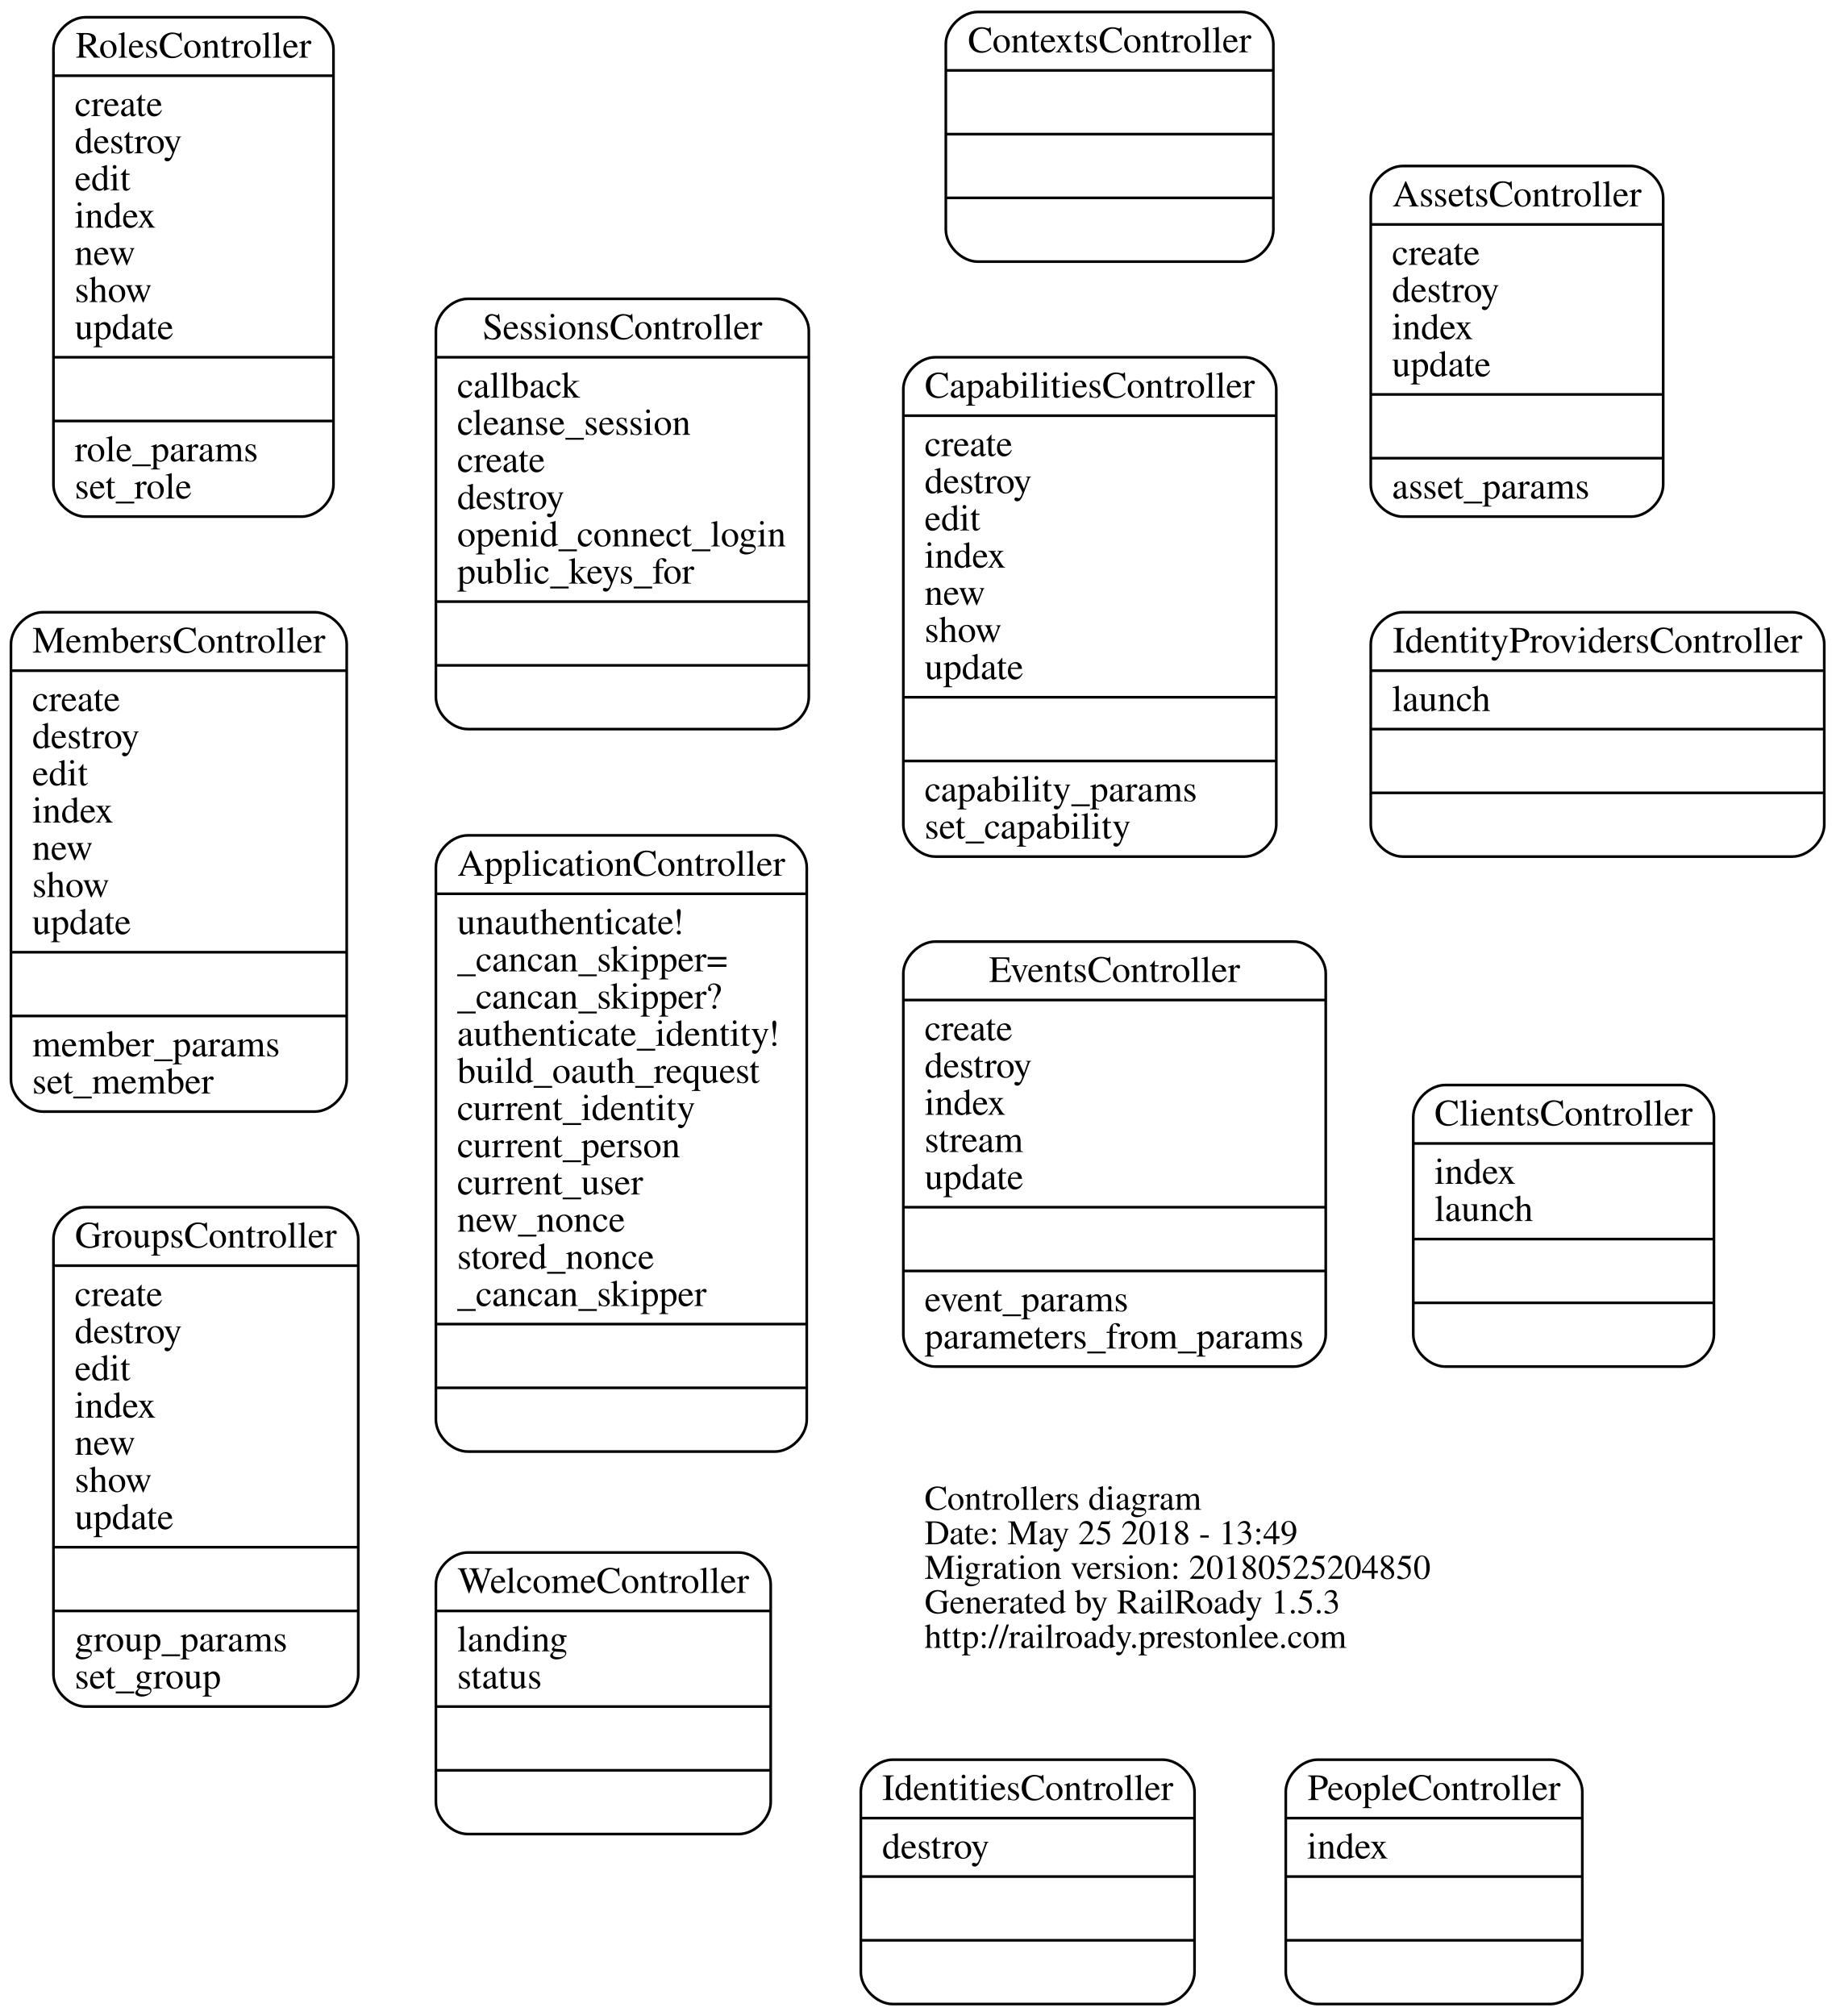
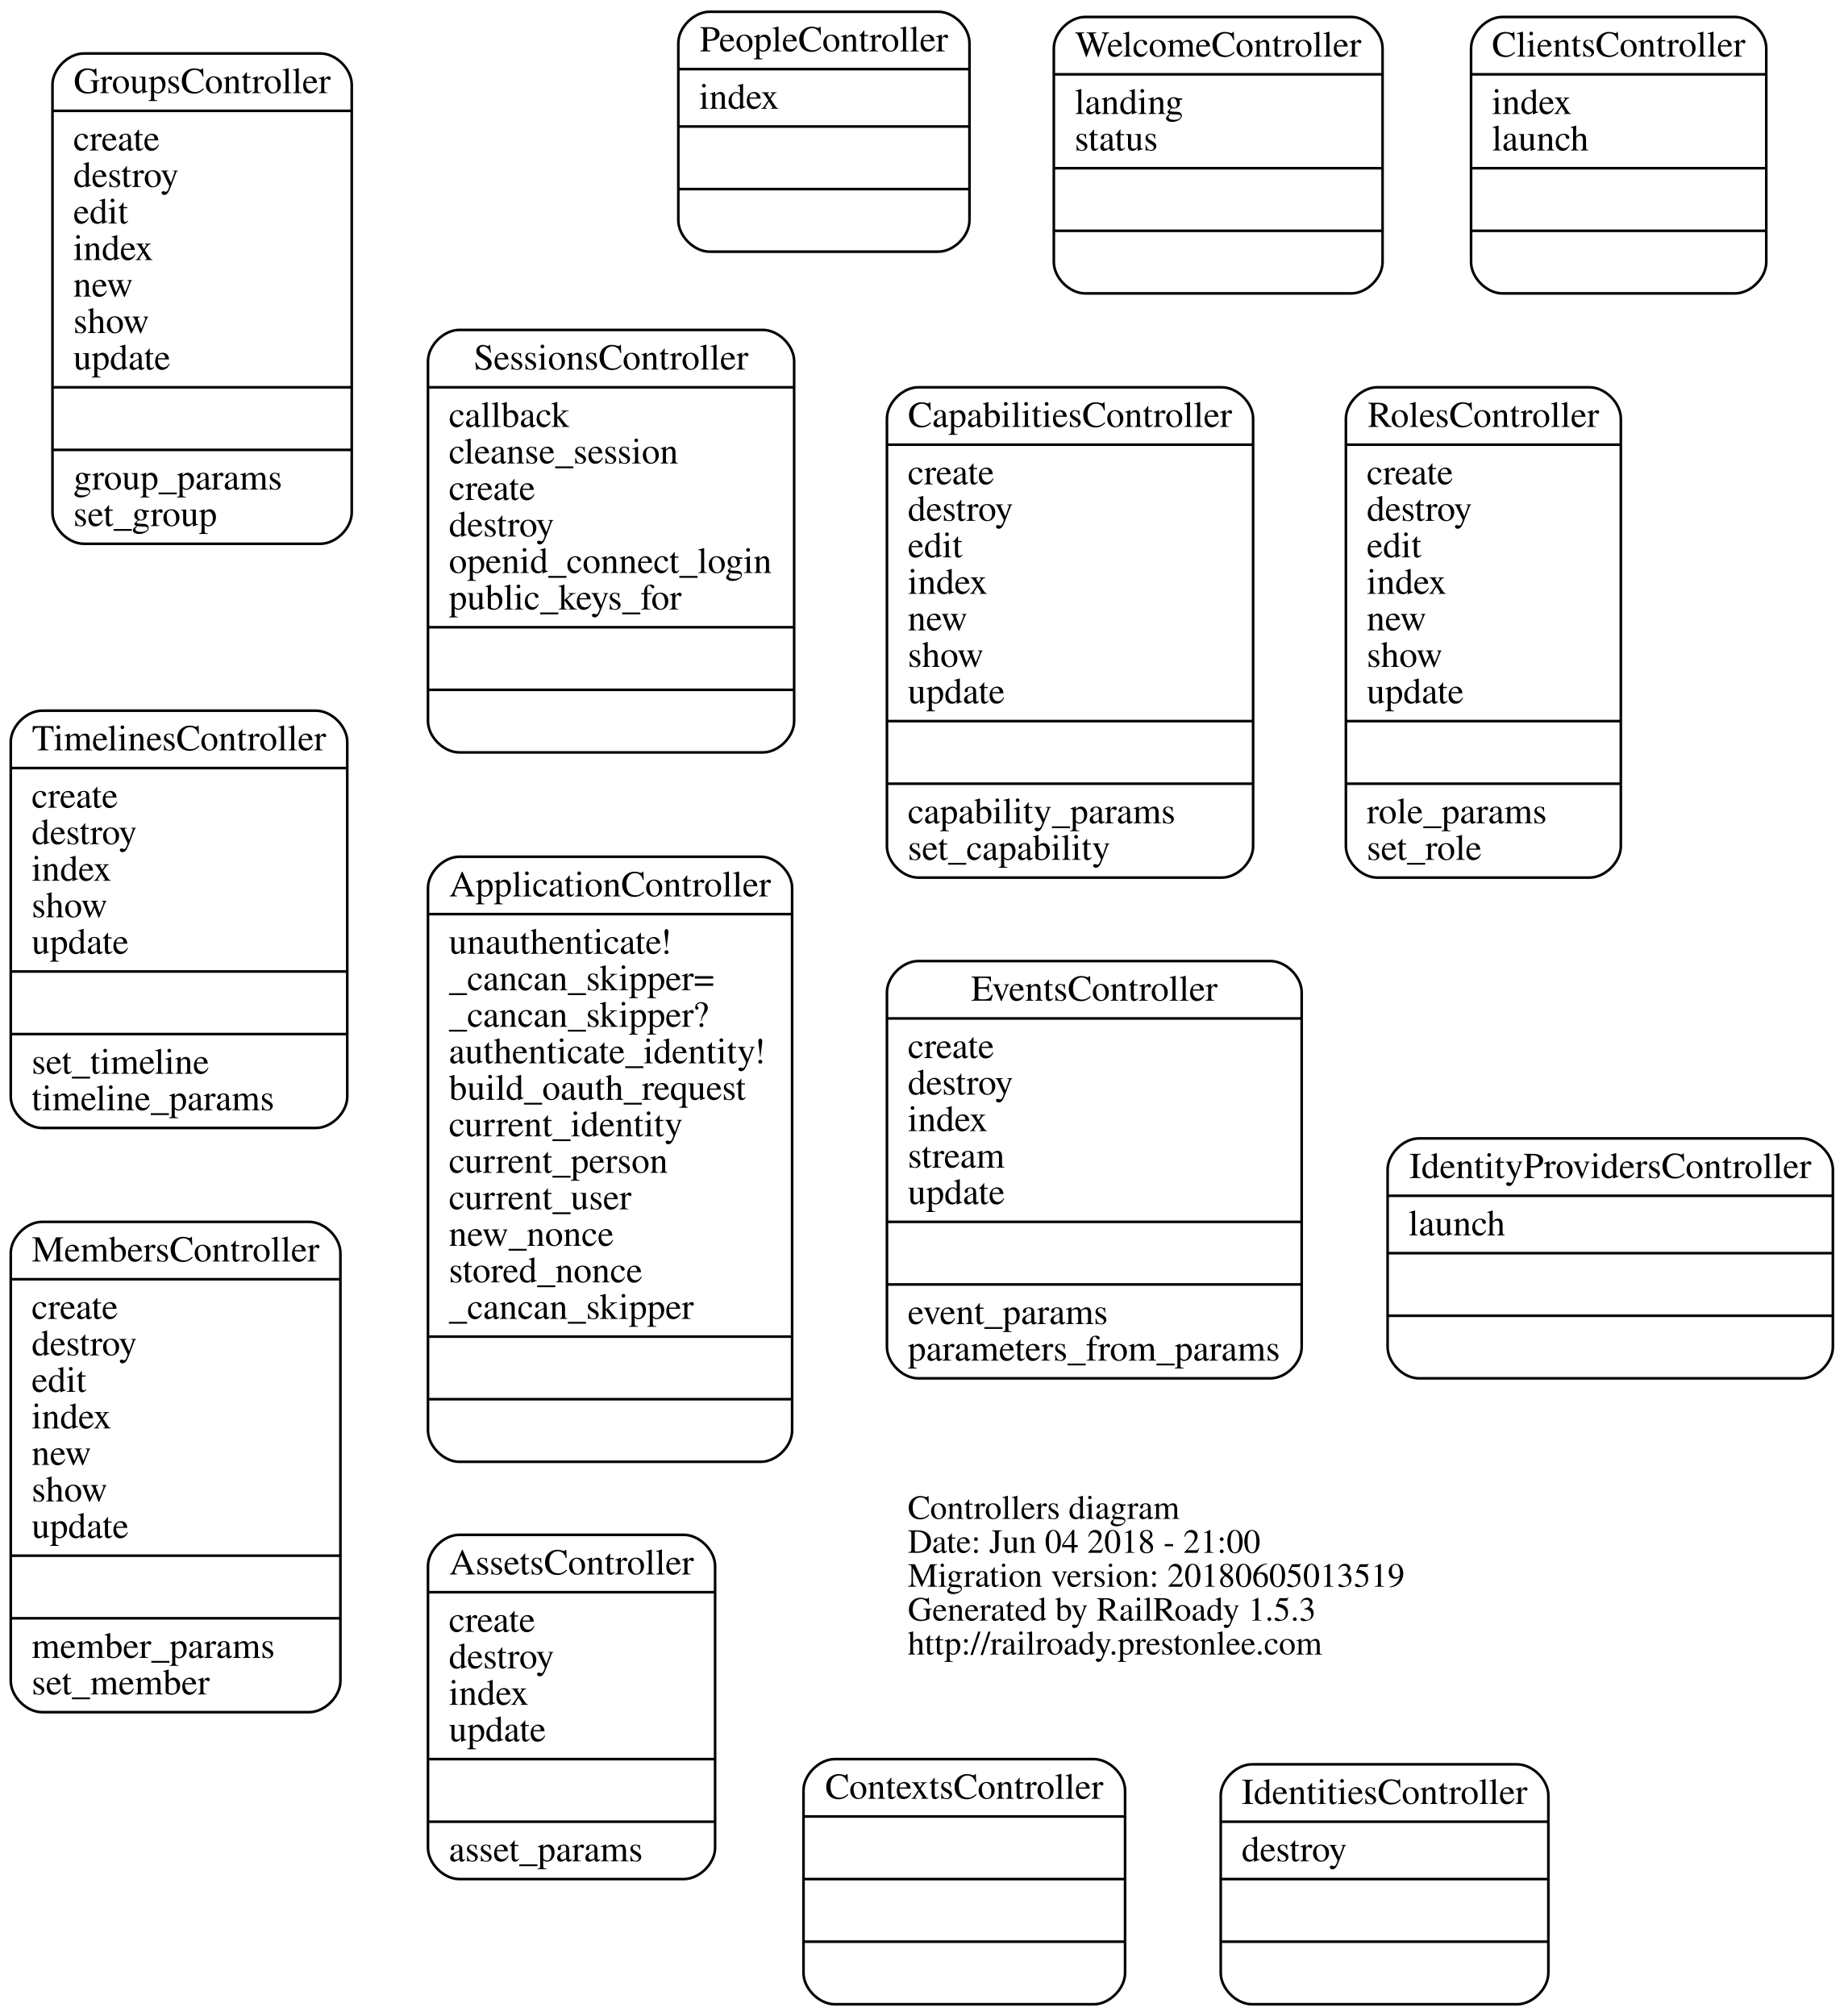
- <svg xmlns="http://www.w3.org/2000/svg" width="691pt" height="759pt" viewBox="0.00 0.00 690.75 759.00">
-   <g id="graph0" class="graph" transform="scale(1 1) rotate(0) translate(4 755)">
-     <polygon fill="transparent" stroke="transparent" points="-4,4 -4,-755 686.752,-755 686.752,4 -4,4" />
+ <svg xmlns="http://www.w3.org/2000/svg" width="707pt" height="773pt" viewBox="0.00 0.00 706.75 773.00">
+   <g id="graph0" class="graph" transform="scale(1 1) rotate(0) translate(4 769)">
+     <polygon fill="transparent" stroke="transparent" points="-4,4 -4,-769 702.752,-769 702.752,4 -4,4" />
    <g id="node1" class="node">
      <text text-anchor="start" x="344" y="-186.6" font-family="Times,serif" font-size="13.00" fill="#000000">Controllers diagram</text>
-       <text text-anchor="start" x="344" y="-173.6" font-family="Times,serif" font-size="13.00" fill="#000000">Date: May 25 2018 - 13:49</text>
-       <text text-anchor="start" x="344" y="-160.6" font-family="Times,serif" font-size="13.00" fill="#000000">Migration version: 20180525204850</text>
+       <text text-anchor="start" x="344" y="-173.6" font-family="Times,serif" font-size="13.00" fill="#000000">Date: Jun 04 2018 - 21:00</text>
+       <text text-anchor="start" x="344" y="-160.6" font-family="Times,serif" font-size="13.00" fill="#000000">Migration version: 20180605013519</text>
      <text text-anchor="start" x="344" y="-147.6" font-family="Times,serif" font-size="13.00" fill="#000000">Generated by RailRoady 1.5.3</text>
      <text text-anchor="start" x="344" y="-134.6" font-family="Times,serif" font-size="13.00" fill="#000000">http://railroady.prestonlee.com</text>
    </g>
    <g id="node2" class="node">
      <path fill="none" stroke="#000000" d="M172,-208.5C172,-208.5 287.642,-208.5 287.642,-208.5 293.642,-208.5 299.642,-214.5 299.642,-220.5 299.642,-220.5 299.642,-428.5 299.642,-428.5 299.642,-434.5 293.642,-440.5 287.642,-440.5 287.642,-440.5 172,-440.5 172,-440.5 166,-440.5 160,-434.5 160,-428.5 160,-428.5 160,-220.5 160,-220.5 160,-214.5 166,-208.5 172,-208.5" />
      <text text-anchor="middle" x="229.821" y="-425.3" font-family="Times,serif" font-size="14.00" fill="#000000">ApplicationController</text>
      <polyline fill="none" stroke="#000000" points="160,-418.5 299.642,-418.5 " />
      <text text-anchor="start" x="168" y="-403.3" font-family="Times,serif" font-size="14.00" fill="#000000">unauthenticate!</text>
      <text text-anchor="start" x="168" y="-389.3" font-family="Times,serif" font-size="14.00" fill="#000000">_cancan_skipper=</text>
      <text text-anchor="start" x="168" y="-375.3" font-family="Times,serif" font-size="14.00" fill="#000000">_cancan_skipper?</text>
      <text text-anchor="start" x="168" y="-361.3" font-family="Times,serif" font-size="14.00" fill="#000000">authenticate_identity!</text>
      <text text-anchor="start" x="168" y="-347.3" font-family="Times,serif" font-size="14.00" fill="#000000">build_oauth_request</text>
      <text text-anchor="start" x="168" y="-333.3" font-family="Times,serif" font-size="14.00" fill="#000000">current_identity</text>
      <text text-anchor="start" x="168" y="-319.3" font-family="Times,serif" font-size="14.00" fill="#000000">current_person</text>
      <text text-anchor="start" x="168" y="-305.3" font-family="Times,serif" font-size="14.00" fill="#000000">current_user</text>
      <text text-anchor="start" x="168" y="-291.3" font-family="Times,serif" font-size="14.00" fill="#000000">new_nonce</text>
      <text text-anchor="start" x="168" y="-277.3" font-family="Times,serif" font-size="14.00" fill="#000000">stored_nonce</text>
      <text text-anchor="start" x="168" y="-263.3" font-family="Times,serif" font-size="14.00" fill="#000000">_cancan_skipper</text>
      <polyline fill="none" stroke="#000000" points="160,-256.5 299.642,-256.5 " />
      <polyline fill="none" stroke="#000000" points="160,-232.5 299.642,-232.5 " />
    </g>
    <g id="node3" class="node">
      <path fill="none" stroke="#000000" d="M348,-240.5C348,-240.5 483.049,-240.5 483.049,-240.5 489.049,-240.5 495.049,-246.5 495.049,-252.5 495.049,-252.5 495.049,-388.5 495.049,-388.5 495.049,-394.5 489.049,-400.5 483.049,-400.5 483.049,-400.5 348,-400.5 348,-400.5 342,-400.5 336,-394.5 336,-388.5 336,-388.5 336,-252.5 336,-252.5 336,-246.5 342,-240.5 348,-240.5" />
      <text text-anchor="middle" x="415.524" y="-385.3" font-family="Times,serif" font-size="14.00" fill="#000000">EventsController</text>
      <polyline fill="none" stroke="#000000" points="336,-378.5 495.049,-378.5 " />
      <text text-anchor="start" x="344" y="-363.3" font-family="Times,serif" font-size="14.00" fill="#000000">create</text>
      <text text-anchor="start" x="344" y="-349.3" font-family="Times,serif" font-size="14.00" fill="#000000">destroy</text>
      <text text-anchor="start" x="344" y="-335.3" font-family="Times,serif" font-size="14.00" fill="#000000">index</text>
      <text text-anchor="start" x="344" y="-321.3" font-family="Times,serif" font-size="14.00" fill="#000000">stream</text>
      <text text-anchor="start" x="344" y="-307.3" font-family="Times,serif" font-size="14.00" fill="#000000">update</text>
      <polyline fill="none" stroke="#000000" points="336,-300.5 495.049,-300.5 " />
      <polyline fill="none" stroke="#000000" points="336,-276.5 495.049,-276.5 " />
      <text text-anchor="start" x="344" y="-261.3" font-family="Times,serif" font-size="14.00" fill="#000000">event_params</text>
      <text text-anchor="start" x="344" y="-247.3" font-family="Times,serif" font-size="14.00" fill="#000000">parameters_from_params</text>
    </g>
    <g id="node4" class="node">
-       <path fill="none" stroke="#000000" d="M492,-.5C492,-.5 579.648,-.5 579.648,-.5 585.648,-.5 591.648,-6.5 591.648,-12.5 591.648,-12.5 591.648,-80.5 591.648,-80.5 591.648,-86.5 585.648,-92.5 579.648,-92.5 579.648,-92.5 492,-92.5 492,-92.5 486,-92.5 480,-86.5 480,-80.5 480,-80.5 480,-12.5 480,-12.5 480,-6.5 486,-.5 492,-.5" />
-       <text text-anchor="middle" x="535.824" y="-77.3" font-family="Times,serif" font-size="14.00" fill="#000000">PeopleController</text>
-       <polyline fill="none" stroke="#000000" points="480,-70.5 591.648,-70.5 " />
-       <text text-anchor="start" x="488" y="-55.3" font-family="Times,serif" font-size="14.00" fill="#000000">index</text>
-       <polyline fill="none" stroke="#000000" points="480,-48.5 591.648,-48.5 " />
-       <polyline fill="none" stroke="#000000" points="480,-24.5 591.648,-24.5 " />
+       <path fill="none" stroke="#000000" d="M268,-672.5C268,-672.5 355.648,-672.5 355.648,-672.5 361.648,-672.5 367.648,-678.5 367.648,-684.5 367.648,-684.5 367.648,-752.5 367.648,-752.5 367.648,-758.5 361.648,-764.5 355.648,-764.5 355.648,-764.5 268,-764.5 268,-764.5 262,-764.5 256,-758.5 256,-752.5 256,-752.5 256,-684.5 256,-684.5 256,-678.5 262,-672.5 268,-672.5" />
+       <text text-anchor="middle" x="311.824" y="-749.3" font-family="Times,serif" font-size="14.00" fill="#000000">PeopleController</text>
+       <polyline fill="none" stroke="#000000" points="256,-742.5 367.648,-742.5 " />
+       <text text-anchor="start" x="264" y="-727.3" font-family="Times,serif" font-size="14.00" fill="#000000">index</text>
+       <polyline fill="none" stroke="#000000" points="256,-720.5 367.648,-720.5 " />
+       <polyline fill="none" stroke="#000000" points="256,-696.5 367.648,-696.5 " />
    </g>
    <g id="node5" class="node">
-       <path fill="none" stroke="#000000" d="M540,-240.5C540,-240.5 629.214,-240.5 629.214,-240.5 635.214,-240.5 641.214,-246.5 641.214,-252.5 641.214,-252.5 641.214,-334.5 641.214,-334.5 641.214,-340.5 635.214,-346.5 629.214,-346.5 629.214,-346.5 540,-346.5 540,-346.5 534,-346.5 528,-340.5 528,-334.5 528,-334.5 528,-252.5 528,-252.5 528,-246.5 534,-240.5 540,-240.5" />
-       <text text-anchor="middle" x="584.607" y="-331.3" font-family="Times,serif" font-size="14.00" fill="#000000">ClientsController</text>
-       <polyline fill="none" stroke="#000000" points="528,-324.5 641.214,-324.5 " />
-       <text text-anchor="start" x="536" y="-309.3" font-family="Times,serif" font-size="14.00" fill="#000000">index</text>
-       <text text-anchor="start" x="536" y="-295.3" font-family="Times,serif" font-size="14.00" fill="#000000">launch</text>
-       <polyline fill="none" stroke="#000000" points="528,-288.5 641.214,-288.5 " />
-       <polyline fill="none" stroke="#000000" points="528,-264.5 641.214,-264.5 " />
+       <path fill="none" stroke="#000000" d="M572,-656.5C572,-656.5 661.214,-656.5 661.214,-656.5 667.214,-656.5 673.214,-662.5 673.214,-668.5 673.214,-668.5 673.214,-750.5 673.214,-750.5 673.214,-756.5 667.214,-762.5 661.214,-762.5 661.214,-762.5 572,-762.5 572,-762.5 566,-762.5 560,-756.5 560,-750.5 560,-750.5 560,-668.5 560,-668.5 560,-662.5 566,-656.5 572,-656.5" />
+       <text text-anchor="middle" x="616.607" y="-747.3" font-family="Times,serif" font-size="14.00" fill="#000000">ClientsController</text>
+       <polyline fill="none" stroke="#000000" points="560,-740.5 673.214,-740.5 " />
+       <text text-anchor="start" x="568" y="-725.3" font-family="Times,serif" font-size="14.00" fill="#000000">index</text>
+       <text text-anchor="start" x="568" y="-711.3" font-family="Times,serif" font-size="14.00" fill="#000000">launch</text>
+       <polyline fill="none" stroke="#000000" points="560,-704.5 673.214,-704.5 " />
+       <polyline fill="none" stroke="#000000" points="560,-680.5 673.214,-680.5 " />
    </g>
    <g id="node6" class="node">
-       <path fill="none" stroke="#000000" d="M364,-656.5C364,-656.5 463.324,-656.5 463.324,-656.5 469.324,-656.5 475.324,-662.5 475.324,-668.5 475.324,-668.5 475.324,-738.5 475.324,-738.5 475.324,-744.5 469.324,-750.5 463.324,-750.5 463.324,-750.5 364,-750.5 364,-750.5 358,-750.5 352,-744.5 352,-738.5 352,-738.5 352,-668.5 352,-668.5 352,-662.5 358,-656.5 364,-656.5" />
-       <text text-anchor="middle" x="413.662" y="-735.3" font-family="Times,serif" font-size="14.00" fill="#000000">ContextsController</text>
-       <polyline fill="none" stroke="#000000" points="352,-728.5 475.324,-728.5 " />
-       <polyline fill="none" stroke="#000000" points="352,-704.5 475.324,-704.5 " />
-       <polyline fill="none" stroke="#000000" points="352,-680.5 475.324,-680.5 " />
+       <path fill="none" stroke="#000000" d="M316,-.5C316,-.5 415.324,-.5 415.324,-.5 421.324,-.5 427.324,-6.5 427.324,-12.5 427.324,-12.5 427.324,-82.5 427.324,-82.5 427.324,-88.5 421.324,-94.5 415.324,-94.5 415.324,-94.5 316,-94.5 316,-94.5 310,-94.5 304,-88.5 304,-82.5 304,-82.5 304,-12.5 304,-12.5 304,-6.5 310,-.5 316,-.5" />
+       <text text-anchor="middle" x="365.662" y="-79.3" font-family="Times,serif" font-size="14.00" fill="#000000">ContextsController</text>
+       <polyline fill="none" stroke="#000000" points="304,-72.5 427.324,-72.5 " />
+       <polyline fill="none" stroke="#000000" points="304,-48.5 427.324,-48.5 " />
+       <polyline fill="none" stroke="#000000" points="304,-24.5 427.324,-24.5 " />
    </g>
    <g id="node7" class="node">
-       <path fill="none" stroke="#000000" d="M28,-112.5C28,-112.5 118.766,-112.5 118.766,-112.5 124.766,-112.5 130.766,-118.5 130.766,-124.5 130.766,-124.5 130.766,-288.5 130.766,-288.5 130.766,-294.5 124.766,-300.5 118.766,-300.5 118.766,-300.5 28,-300.5 28,-300.5 22,-300.5 16,-294.5 16,-288.5 16,-288.5 16,-124.5 16,-124.5 16,-118.5 22,-112.5 28,-112.5" />
-       <text text-anchor="middle" x="73.383" y="-285.3" font-family="Times,serif" font-size="14.00" fill="#000000">GroupsController</text>
-       <polyline fill="none" stroke="#000000" points="16,-278.5 130.766,-278.5 " />
-       <text text-anchor="start" x="24" y="-263.3" font-family="Times,serif" font-size="14.00" fill="#000000">create</text>
-       <text text-anchor="start" x="24" y="-249.3" font-family="Times,serif" font-size="14.00" fill="#000000">destroy</text>
-       <text text-anchor="start" x="24" y="-235.3" font-family="Times,serif" font-size="14.00" fill="#000000">edit</text>
-       <text text-anchor="start" x="24" y="-221.3" font-family="Times,serif" font-size="14.00" fill="#000000">index</text>
-       <text text-anchor="start" x="24" y="-207.3" font-family="Times,serif" font-size="14.00" fill="#000000">new</text>
-       <text text-anchor="start" x="24" y="-193.3" font-family="Times,serif" font-size="14.00" fill="#000000">show</text>
-       <text text-anchor="start" x="24" y="-179.3" font-family="Times,serif" font-size="14.00" fill="#000000">update</text>
-       <polyline fill="none" stroke="#000000" points="16,-172.5 130.766,-172.5 " />
-       <polyline fill="none" stroke="#000000" points="16,-148.5 130.766,-148.5 " />
-       <text text-anchor="start" x="24" y="-133.3" font-family="Times,serif" font-size="14.00" fill="#000000">group_params</text>
-       <text text-anchor="start" x="24" y="-119.3" font-family="Times,serif" font-size="14.00" fill="#000000">set_group</text>
+       <path fill="none" stroke="#000000" d="M28,-560.5C28,-560.5 118.766,-560.5 118.766,-560.5 124.766,-560.5 130.766,-566.5 130.766,-572.5 130.766,-572.5 130.766,-736.5 130.766,-736.5 130.766,-742.5 124.766,-748.5 118.766,-748.5 118.766,-748.5 28,-748.5 28,-748.5 22,-748.5 16,-742.5 16,-736.5 16,-736.5 16,-572.5 16,-572.5 16,-566.5 22,-560.5 28,-560.5" />
+       <text text-anchor="middle" x="73.383" y="-733.3" font-family="Times,serif" font-size="14.00" fill="#000000">GroupsController</text>
+       <polyline fill="none" stroke="#000000" points="16,-726.5 130.766,-726.5 " />
+       <text text-anchor="start" x="24" y="-711.3" font-family="Times,serif" font-size="14.00" fill="#000000">create</text>
+       <text text-anchor="start" x="24" y="-697.3" font-family="Times,serif" font-size="14.00" fill="#000000">destroy</text>
+       <text text-anchor="start" x="24" y="-683.3" font-family="Times,serif" font-size="14.00" fill="#000000">edit</text>
+       <text text-anchor="start" x="24" y="-669.3" font-family="Times,serif" font-size="14.00" fill="#000000">index</text>
+       <text text-anchor="start" x="24" y="-655.3" font-family="Times,serif" font-size="14.00" fill="#000000">new</text>
+       <text text-anchor="start" x="24" y="-641.3" font-family="Times,serif" font-size="14.00" fill="#000000">show</text>
+       <text text-anchor="start" x="24" y="-627.3" font-family="Times,serif" font-size="14.00" fill="#000000">update</text>
+       <polyline fill="none" stroke="#000000" points="16,-620.5 130.766,-620.5 " />
+       <polyline fill="none" stroke="#000000" points="16,-596.5 130.766,-596.5 " />
+       <text text-anchor="start" x="24" y="-581.3" font-family="Times,serif" font-size="14.00" fill="#000000">group_params</text>
+       <text text-anchor="start" x="24" y="-567.3" font-family="Times,serif" font-size="14.00" fill="#000000">set_group</text>
    </g>
    <g id="node8" class="node">
-       <path fill="none" stroke="#000000" d="M524,-432.5C524,-432.5 670.752,-432.5 670.752,-432.5 676.752,-432.5 682.752,-438.5 682.752,-444.5 682.752,-444.5 682.752,-512.5 682.752,-512.5 682.752,-518.5 676.752,-524.5 670.752,-524.5 670.752,-524.5 524,-524.5 524,-524.5 518,-524.5 512,-518.5 512,-512.5 512,-512.5 512,-444.5 512,-444.5 512,-438.5 518,-432.5 524,-432.5" />
-       <text text-anchor="middle" x="597.376" y="-509.3" font-family="Times,serif" font-size="14.00" fill="#000000">IdentityProvidersController</text>
-       <polyline fill="none" stroke="#000000" points="512,-502.5 682.752,-502.5 " />
-       <text text-anchor="start" x="520" y="-487.3" font-family="Times,serif" font-size="14.00" fill="#000000">launch</text>
-       <polyline fill="none" stroke="#000000" points="512,-480.5 682.752,-480.5 " />
-       <polyline fill="none" stroke="#000000" points="512,-456.5 682.752,-456.5 " />
+       <path fill="none" stroke="#000000" d="M540,-240.5C540,-240.5 686.752,-240.5 686.752,-240.5 692.752,-240.5 698.752,-246.5 698.752,-252.5 698.752,-252.5 698.752,-320.5 698.752,-320.5 698.752,-326.5 692.752,-332.5 686.752,-332.5 686.752,-332.5 540,-332.5 540,-332.5 534,-332.5 528,-326.5 528,-320.5 528,-320.5 528,-252.5 528,-252.5 528,-246.5 534,-240.5 540,-240.5" />
+       <text text-anchor="middle" x="613.376" y="-317.3" font-family="Times,serif" font-size="14.00" fill="#000000">IdentityProvidersController</text>
+       <polyline fill="none" stroke="#000000" points="528,-310.5 698.752,-310.5 " />
+       <text text-anchor="start" x="536" y="-295.3" font-family="Times,serif" font-size="14.00" fill="#000000">launch</text>
+       <polyline fill="none" stroke="#000000" points="528,-288.5 698.752,-288.5 " />
+       <polyline fill="none" stroke="#000000" points="528,-264.5 698.752,-264.5 " />
    </g>
    <g id="node9" class="node">
      <path fill="none" stroke="#000000" d="M172,-480.5C172,-480.5 288.414,-480.5 288.414,-480.5 294.414,-480.5 300.414,-486.5 300.414,-492.5 300.414,-492.5 300.414,-630.5 300.414,-630.5 300.414,-636.5 294.414,-642.5 288.414,-642.5 288.414,-642.5 172,-642.5 172,-642.5 166,-642.5 160,-636.5 160,-630.5 160,-630.5 160,-492.5 160,-492.5 160,-486.5 166,-480.5 172,-480.5" />
      <text text-anchor="middle" x="230.207" y="-627.3" font-family="Times,serif" font-size="14.00" fill="#000000">SessionsController</text>
      <polyline fill="none" stroke="#000000" points="160,-620.5 300.414,-620.5 " />
      <text text-anchor="start" x="168" y="-605.3" font-family="Times,serif" font-size="14.00" fill="#000000">callback</text>
      <text text-anchor="start" x="168" y="-591.3" font-family="Times,serif" font-size="14.00" fill="#000000">cleanse_session</text>
      <text text-anchor="start" x="168" y="-577.3" font-family="Times,serif" font-size="14.00" fill="#000000">create</text>
      <text text-anchor="start" x="168" y="-563.3" font-family="Times,serif" font-size="14.00" fill="#000000">destroy</text>
      <text text-anchor="start" x="168" y="-549.3" font-family="Times,serif" font-size="14.00" fill="#000000">openid_connect_login</text>
      <text text-anchor="start" x="168" y="-535.3" font-family="Times,serif" font-size="14.00" fill="#000000">public_keys_for</text>
      <polyline fill="none" stroke="#000000" points="160,-528.5 300.414,-528.5 " />
      <polyline fill="none" stroke="#000000" points="160,-504.5 300.414,-504.5 " />
    </g>
    <g id="node10" class="node">
-       <path fill="none" stroke="#000000" d="M172,-64.5C172,-64.5 274.065,-64.5 274.065,-64.5 280.065,-64.5 286.065,-70.5 286.065,-76.5 286.065,-76.5 286.065,-158.5 286.065,-158.5 286.065,-164.5 280.065,-170.5 274.065,-170.5 274.065,-170.5 172,-170.5 172,-170.5 166,-170.5 160,-164.5 160,-158.5 160,-158.5 160,-76.5 160,-76.5 160,-70.5 166,-64.5 172,-64.5" />
-       <text text-anchor="middle" x="223.033" y="-155.3" font-family="Times,serif" font-size="14.00" fill="#000000">WelcomeController</text>
-       <polyline fill="none" stroke="#000000" points="160,-148.5 286.065,-148.5 " />
-       <text text-anchor="start" x="168" y="-133.3" font-family="Times,serif" font-size="14.00" fill="#000000">landing</text>
-       <text text-anchor="start" x="168" y="-119.3" font-family="Times,serif" font-size="14.00" fill="#000000">status</text>
-       <polyline fill="none" stroke="#000000" points="160,-112.5 286.065,-112.5 " />
-       <polyline fill="none" stroke="#000000" points="160,-88.5 286.065,-88.5 " />
+       <path fill="none" stroke="#000000" d="M412,-656.5C412,-656.5 514.065,-656.5 514.065,-656.5 520.065,-656.5 526.065,-662.5 526.065,-668.5 526.065,-668.5 526.065,-750.5 526.065,-750.5 526.065,-756.5 520.065,-762.5 514.065,-762.5 514.065,-762.5 412,-762.5 412,-762.5 406,-762.5 400,-756.5 400,-750.5 400,-750.5 400,-668.5 400,-668.5 400,-662.5 406,-656.5 412,-656.5" />
+       <text text-anchor="middle" x="463.033" y="-747.3" font-family="Times,serif" font-size="14.00" fill="#000000">WelcomeController</text>
+       <polyline fill="none" stroke="#000000" points="400,-740.5 526.065,-740.5 " />
+       <text text-anchor="start" x="408" y="-725.3" font-family="Times,serif" font-size="14.00" fill="#000000">landing</text>
+       <text text-anchor="start" x="408" y="-711.3" font-family="Times,serif" font-size="14.00" fill="#000000">status</text>
+       <polyline fill="none" stroke="#000000" points="400,-704.5 526.065,-704.5 " />
+       <polyline fill="none" stroke="#000000" points="400,-680.5 526.065,-680.5 " />
    </g>
    <g id="node11" class="node">
-       <path fill="none" stroke="#000000" d="M524,-560.5C524,-560.5 610.104,-560.5 610.104,-560.5 616.104,-560.5 622.104,-566.5 622.104,-572.5 622.104,-572.5 622.104,-680.5 622.104,-680.5 622.104,-686.5 616.104,-692.5 610.104,-692.5 610.104,-692.5 524,-692.5 524,-692.5 518,-692.5 512,-686.5 512,-680.5 512,-680.5 512,-572.5 512,-572.5 512,-566.5 518,-560.5 524,-560.5" />
-       <text text-anchor="middle" x="567.052" y="-677.3" font-family="Times,serif" font-size="14.00" fill="#000000">AssetsController</text>
-       <polyline fill="none" stroke="#000000" points="512,-670.5 622.104,-670.5 " />
-       <text text-anchor="start" x="520" y="-655.3" font-family="Times,serif" font-size="14.00" fill="#000000">create</text>
-       <text text-anchor="start" x="520" y="-641.3" font-family="Times,serif" font-size="14.00" fill="#000000">destroy</text>
-       <text text-anchor="start" x="520" y="-627.3" font-family="Times,serif" font-size="14.00" fill="#000000">index</text>
-       <text text-anchor="start" x="520" y="-613.3" font-family="Times,serif" font-size="14.00" fill="#000000">update</text>
-       <polyline fill="none" stroke="#000000" points="512,-606.5 622.104,-606.5 " />
-       <polyline fill="none" stroke="#000000" points="512,-582.5 622.104,-582.5 " />
-       <text text-anchor="start" x="520" y="-567.3" font-family="Times,serif" font-size="14.00" fill="#000000">asset_params</text>
+       <path fill="none" stroke="#000000" d="M172,-48.5C172,-48.5 258.103,-48.5 258.103,-48.5 264.103,-48.5 270.103,-54.5 270.103,-60.5 270.103,-60.5 270.103,-168.5 270.103,-168.5 270.103,-174.5 264.103,-180.5 258.103,-180.5 258.103,-180.5 172,-180.5 172,-180.5 166,-180.5 160,-174.5 160,-168.5 160,-168.5 160,-60.5 160,-60.5 160,-54.5 166,-48.5 172,-48.5" />
+       <text text-anchor="middle" x="215.052" y="-165.3" font-family="Times,serif" font-size="14.00" fill="#000000">AssetsController</text>
+       <polyline fill="none" stroke="#000000" points="160,-158.5 270.103,-158.5 " />
+       <text text-anchor="start" x="168" y="-143.3" font-family="Times,serif" font-size="14.00" fill="#000000">create</text>
+       <text text-anchor="start" x="168" y="-129.3" font-family="Times,serif" font-size="14.00" fill="#000000">destroy</text>
+       <text text-anchor="start" x="168" y="-115.3" font-family="Times,serif" font-size="14.00" fill="#000000">index</text>
+       <text text-anchor="start" x="168" y="-101.3" font-family="Times,serif" font-size="14.00" fill="#000000">update</text>
+       <polyline fill="none" stroke="#000000" points="160,-94.5 270.103,-94.5 " />
+       <polyline fill="none" stroke="#000000" points="160,-70.5 270.103,-70.5 " />
+       <text text-anchor="start" x="168" y="-55.3" font-family="Times,serif" font-size="14.00" fill="#000000">asset_params</text>
    </g>
    <g id="node12" class="node">
      <path fill="none" stroke="#000000" d="M348,-432.5C348,-432.5 464.421,-432.5 464.421,-432.5 470.421,-432.5 476.421,-438.5 476.421,-444.5 476.421,-444.5 476.421,-608.5 476.421,-608.5 476.421,-614.5 470.421,-620.5 464.421,-620.5 464.421,-620.5 348,-620.5 348,-620.5 342,-620.5 336,-614.5 336,-608.5 336,-608.5 336,-444.5 336,-444.5 336,-438.5 342,-432.5 348,-432.5" />
      <text text-anchor="middle" x="406.21" y="-605.3" font-family="Times,serif" font-size="14.00" fill="#000000">CapabilitiesController</text>
      <polyline fill="none" stroke="#000000" points="336,-598.5 476.421,-598.5 " />
      <text text-anchor="start" x="344" y="-583.3" font-family="Times,serif" font-size="14.00" fill="#000000">create</text>
      <text text-anchor="start" x="344" y="-569.3" font-family="Times,serif" font-size="14.00" fill="#000000">destroy</text>
      <text text-anchor="start" x="344" y="-555.3" font-family="Times,serif" font-size="14.00" fill="#000000">edit</text>
      <text text-anchor="start" x="344" y="-541.3" font-family="Times,serif" font-size="14.00" fill="#000000">index</text>
      <text text-anchor="start" x="344" y="-527.3" font-family="Times,serif" font-size="14.00" fill="#000000">new</text>
      <text text-anchor="start" x="344" y="-513.3" font-family="Times,serif" font-size="14.00" fill="#000000">show</text>
      <text text-anchor="start" x="344" y="-499.3" font-family="Times,serif" font-size="14.00" fill="#000000">update</text>
      <polyline fill="none" stroke="#000000" points="336,-492.5 476.421,-492.5 " />
      <polyline fill="none" stroke="#000000" points="336,-468.5 476.421,-468.5 " />
      <text text-anchor="start" x="344" y="-453.3" font-family="Times,serif" font-size="14.00" fill="#000000">capability_params</text>
      <text text-anchor="start" x="344" y="-439.3" font-family="Times,serif" font-size="14.00" fill="#000000">set_capability</text>
    </g>
    <g id="node13" class="node">
-       <path fill="none" stroke="#000000" d="M332,-.5C332,-.5 433.642,-.5 433.642,-.5 439.642,-.5 445.642,-6.5 445.642,-12.5 445.642,-12.5 445.642,-80.5 445.642,-80.5 445.642,-86.5 439.642,-92.5 433.642,-92.5 433.642,-92.5 332,-92.5 332,-92.5 326,-92.5 320,-86.5 320,-80.5 320,-80.5 320,-12.5 320,-12.5 320,-6.5 326,-.5 332,-.5" />
-       <text text-anchor="middle" x="382.821" y="-77.3" font-family="Times,serif" font-size="14.00" fill="#000000">IdentitiesController</text>
-       <polyline fill="none" stroke="#000000" points="320,-70.5 445.642,-70.5 " />
-       <text text-anchor="start" x="328" y="-55.3" font-family="Times,serif" font-size="14.00" fill="#000000">destroy</text>
-       <polyline fill="none" stroke="#000000" points="320,-48.5 445.642,-48.5 " />
-       <polyline fill="none" stroke="#000000" points="320,-24.5 445.642,-24.5 " />
+       <path fill="none" stroke="#000000" d="M476,-.5C476,-.5 577.642,-.5 577.642,-.5 583.642,-.5 589.642,-6.5 589.642,-12.5 589.642,-12.5 589.642,-80.5 589.642,-80.5 589.642,-86.5 583.642,-92.5 577.642,-92.5 577.642,-92.5 476,-92.5 476,-92.5 470,-92.5 464,-86.5 464,-80.5 464,-80.5 464,-12.5 464,-12.5 464,-6.5 470,-.5 476,-.5" />
+       <text text-anchor="middle" x="526.821" y="-77.3" font-family="Times,serif" font-size="14.00" fill="#000000">IdentitiesController</text>
+       <polyline fill="none" stroke="#000000" points="464,-70.5 589.642,-70.5 " />
+       <text text-anchor="start" x="472" y="-55.3" font-family="Times,serif" font-size="14.00" fill="#000000">destroy</text>
+       <polyline fill="none" stroke="#000000" points="464,-48.5 589.642,-48.5 " />
+       <polyline fill="none" stroke="#000000" points="464,-24.5 589.642,-24.5 " />
    </g>
    <g id="node14" class="node">
-       <path fill="none" stroke="#000000" d="M12,-336.5C12,-336.5 114.421,-336.5 114.421,-336.5 120.421,-336.5 126.421,-342.5 126.421,-348.5 126.421,-348.5 126.421,-512.5 126.421,-512.5 126.421,-518.5 120.421,-524.5 114.421,-524.5 114.421,-524.5 12,-524.5 12,-524.5 6,-524.5 0,-518.5 0,-512.5 0,-512.5 0,-348.5 0,-348.5 0,-342.5 6,-336.5 12,-336.5" />
-       <text text-anchor="middle" x="63.21" y="-509.3" font-family="Times,serif" font-size="14.00" fill="#000000">MembersController</text>
-       <polyline fill="none" stroke="#000000" points="0,-502.5 126.421,-502.5 " />
-       <text text-anchor="start" x="8" y="-487.3" font-family="Times,serif" font-size="14.00" fill="#000000">create</text>
-       <text text-anchor="start" x="8" y="-473.3" font-family="Times,serif" font-size="14.00" fill="#000000">destroy</text>
-       <text text-anchor="start" x="8" y="-459.3" font-family="Times,serif" font-size="14.00" fill="#000000">edit</text>
-       <text text-anchor="start" x="8" y="-445.3" font-family="Times,serif" font-size="14.00" fill="#000000">index</text>
-       <text text-anchor="start" x="8" y="-431.3" font-family="Times,serif" font-size="14.00" fill="#000000">new</text>
+       <path fill="none" stroke="#000000" d="M12,-112.5C12,-112.5 114.421,-112.5 114.421,-112.5 120.421,-112.5 126.421,-118.5 126.421,-124.5 126.421,-124.5 126.421,-288.5 126.421,-288.5 126.421,-294.5 120.421,-300.5 114.421,-300.5 114.421,-300.5 12,-300.5 12,-300.5 6,-300.5 0,-294.5 0,-288.5 0,-288.5 0,-124.5 0,-124.5 0,-118.5 6,-112.5 12,-112.5" />
+       <text text-anchor="middle" x="63.21" y="-285.3" font-family="Times,serif" font-size="14.00" fill="#000000">MembersController</text>
+       <polyline fill="none" stroke="#000000" points="0,-278.5 126.421,-278.5 " />
+       <text text-anchor="start" x="8" y="-263.3" font-family="Times,serif" font-size="14.00" fill="#000000">create</text>
+       <text text-anchor="start" x="8" y="-249.3" font-family="Times,serif" font-size="14.00" fill="#000000">destroy</text>
+       <text text-anchor="start" x="8" y="-235.3" font-family="Times,serif" font-size="14.00" fill="#000000">edit</text>
+       <text text-anchor="start" x="8" y="-221.3" font-family="Times,serif" font-size="14.00" fill="#000000">index</text>
+       <text text-anchor="start" x="8" y="-207.3" font-family="Times,serif" font-size="14.00" fill="#000000">new</text>
+       <text text-anchor="start" x="8" y="-193.3" font-family="Times,serif" font-size="14.00" fill="#000000">show</text>
+       <text text-anchor="start" x="8" y="-179.3" font-family="Times,serif" font-size="14.00" fill="#000000">update</text>
+       <polyline fill="none" stroke="#000000" points="0,-172.5 126.421,-172.5 " />
+       <polyline fill="none" stroke="#000000" points="0,-148.5 126.421,-148.5 " />
+       <text text-anchor="start" x="8" y="-133.3" font-family="Times,serif" font-size="14.00" fill="#000000">member_params</text>
+       <text text-anchor="start" x="8" y="-119.3" font-family="Times,serif" font-size="14.00" fill="#000000">set_member</text>
+     </g>
+     <g id="node15" class="node">
+       <path fill="none" stroke="#000000" d="M12,-336.5C12,-336.5 117.046,-336.5 117.046,-336.5 123.046,-336.5 129.046,-342.5 129.046,-348.5 129.046,-348.5 129.046,-484.5 129.046,-484.5 129.046,-490.5 123.046,-496.5 117.046,-496.5 117.046,-496.5 12,-496.5 12,-496.5 6,-496.5 0,-490.5 0,-484.5 0,-484.5 0,-348.5 0,-348.5 0,-342.5 6,-336.5 12,-336.5" />
+       <text text-anchor="middle" x="64.523" y="-481.3" font-family="Times,serif" font-size="14.00" fill="#000000">TimelinesController</text>
+       <polyline fill="none" stroke="#000000" points="0,-474.5 129.046,-474.5 " />
+       <text text-anchor="start" x="8" y="-459.3" font-family="Times,serif" font-size="14.00" fill="#000000">create</text>
+       <text text-anchor="start" x="8" y="-445.3" font-family="Times,serif" font-size="14.00" fill="#000000">destroy</text>
+       <text text-anchor="start" x="8" y="-431.3" font-family="Times,serif" font-size="14.00" fill="#000000">index</text>
      <text text-anchor="start" x="8" y="-417.3" font-family="Times,serif" font-size="14.00" fill="#000000">show</text>
      <text text-anchor="start" x="8" y="-403.3" font-family="Times,serif" font-size="14.00" fill="#000000">update</text>
-       <polyline fill="none" stroke="#000000" points="0,-396.5 126.421,-396.5 " />
-       <polyline fill="none" stroke="#000000" points="0,-372.5 126.421,-372.5 " />
-       <text text-anchor="start" x="8" y="-357.3" font-family="Times,serif" font-size="14.00" fill="#000000">member_params</text>
-       <text text-anchor="start" x="8" y="-343.3" font-family="Times,serif" font-size="14.00" fill="#000000">set_member</text>
+       <polyline fill="none" stroke="#000000" points="0,-396.5 129.046,-396.5 " />
+       <polyline fill="none" stroke="#000000" points="0,-372.5 129.046,-372.5 " />
+       <text text-anchor="start" x="8" y="-357.3" font-family="Times,serif" font-size="14.00" fill="#000000">set_timeline</text>
+       <text text-anchor="start" x="8" y="-343.3" font-family="Times,serif" font-size="14.00" fill="#000000">timeline_params</text>
    </g>
-     <g id="node15" class="node">
-       <path fill="none" stroke="#000000" d="M28,-560.5C28,-560.5 109.435,-560.5 109.435,-560.5 115.435,-560.5 121.435,-566.5 121.435,-572.5 121.435,-572.5 121.435,-736.5 121.435,-736.5 121.435,-742.5 115.435,-748.5 109.435,-748.5 109.435,-748.5 28,-748.5 28,-748.5 22,-748.5 16,-742.5 16,-736.5 16,-736.5 16,-572.5 16,-572.5 16,-566.5 22,-560.5 28,-560.5" />
-       <text text-anchor="middle" x="68.717" y="-733.3" font-family="Times,serif" font-size="14.00" fill="#000000">RolesController</text>
-       <polyline fill="none" stroke="#000000" points="16,-726.5 121.435,-726.5 " />
-       <text text-anchor="start" x="24" y="-711.3" font-family="Times,serif" font-size="14.00" fill="#000000">create</text>
-       <text text-anchor="start" x="24" y="-697.3" font-family="Times,serif" font-size="14.00" fill="#000000">destroy</text>
-       <text text-anchor="start" x="24" y="-683.3" font-family="Times,serif" font-size="14.00" fill="#000000">edit</text>
-       <text text-anchor="start" x="24" y="-669.3" font-family="Times,serif" font-size="14.00" fill="#000000">index</text>
-       <text text-anchor="start" x="24" y="-655.3" font-family="Times,serif" font-size="14.00" fill="#000000">new</text>
-       <text text-anchor="start" x="24" y="-641.3" font-family="Times,serif" font-size="14.00" fill="#000000">show</text>
-       <text text-anchor="start" x="24" y="-627.3" font-family="Times,serif" font-size="14.00" fill="#000000">update</text>
-       <polyline fill="none" stroke="#000000" points="16,-620.5 121.435,-620.5 " />
-       <polyline fill="none" stroke="#000000" points="16,-596.5 121.435,-596.5 " />
-       <text text-anchor="start" x="24" y="-581.3" font-family="Times,serif" font-size="14.00" fill="#000000">role_params</text>
-       <text text-anchor="start" x="24" y="-567.3" font-family="Times,serif" font-size="14.00" fill="#000000">set_role</text>
+     <g id="node16" class="node">
+       <path fill="none" stroke="#000000" d="M524,-432.5C524,-432.5 605.435,-432.5 605.435,-432.5 611.435,-432.5 617.435,-438.5 617.435,-444.5 617.435,-444.5 617.435,-608.5 617.435,-608.5 617.435,-614.5 611.435,-620.5 605.435,-620.5 605.435,-620.5 524,-620.5 524,-620.5 518,-620.5 512,-614.5 512,-608.5 512,-608.5 512,-444.5 512,-444.5 512,-438.5 518,-432.5 524,-432.5" />
+       <text text-anchor="middle" x="564.717" y="-605.3" font-family="Times,serif" font-size="14.00" fill="#000000">RolesController</text>
+       <polyline fill="none" stroke="#000000" points="512,-598.5 617.435,-598.5 " />
+       <text text-anchor="start" x="520" y="-583.3" font-family="Times,serif" font-size="14.00" fill="#000000">create</text>
+       <text text-anchor="start" x="520" y="-569.3" font-family="Times,serif" font-size="14.00" fill="#000000">destroy</text>
+       <text text-anchor="start" x="520" y="-555.3" font-family="Times,serif" font-size="14.00" fill="#000000">edit</text>
+       <text text-anchor="start" x="520" y="-541.3" font-family="Times,serif" font-size="14.00" fill="#000000">index</text>
+       <text text-anchor="start" x="520" y="-527.3" font-family="Times,serif" font-size="14.00" fill="#000000">new</text>
+       <text text-anchor="start" x="520" y="-513.3" font-family="Times,serif" font-size="14.00" fill="#000000">show</text>
+       <text text-anchor="start" x="520" y="-499.3" font-family="Times,serif" font-size="14.00" fill="#000000">update</text>
+       <polyline fill="none" stroke="#000000" points="512,-492.5 617.435,-492.5 " />
+       <polyline fill="none" stroke="#000000" points="512,-468.5 617.435,-468.5 " />
+       <text text-anchor="start" x="520" y="-453.3" font-family="Times,serif" font-size="14.00" fill="#000000">role_params</text>
+       <text text-anchor="start" x="520" y="-439.3" font-family="Times,serif" font-size="14.00" fill="#000000">set_role</text>
    </g>
  </g>
</svg>
